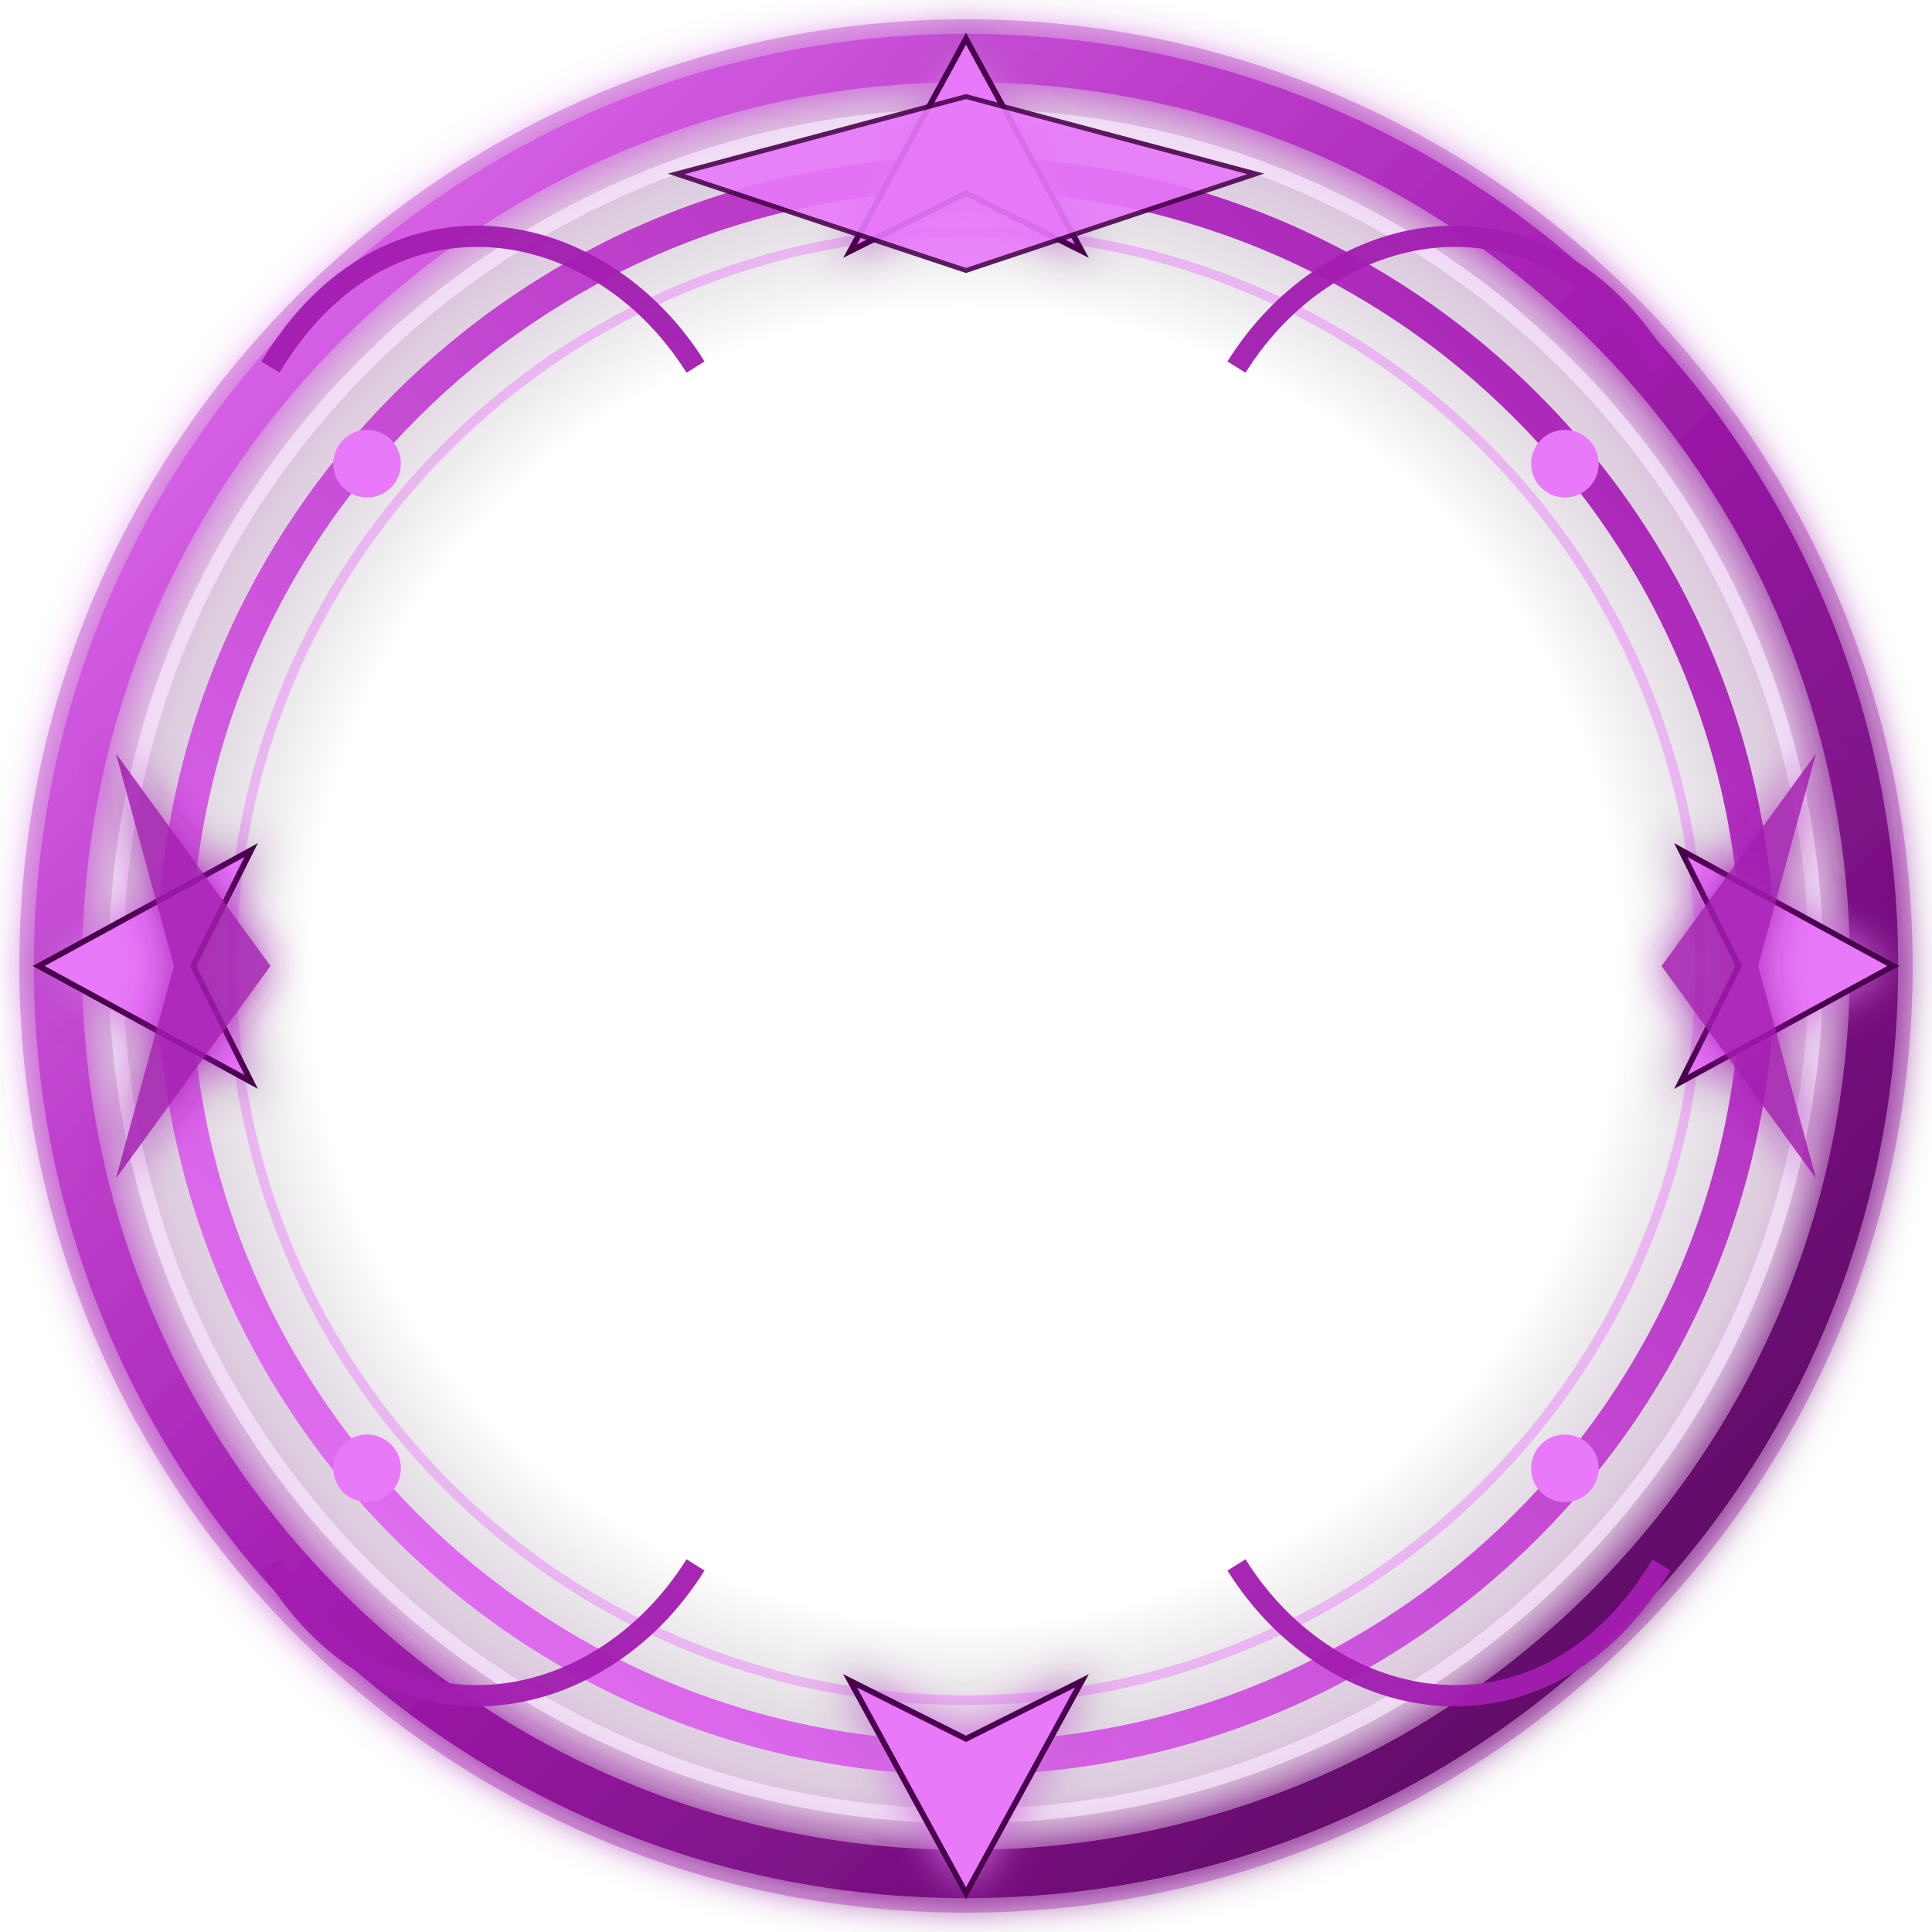
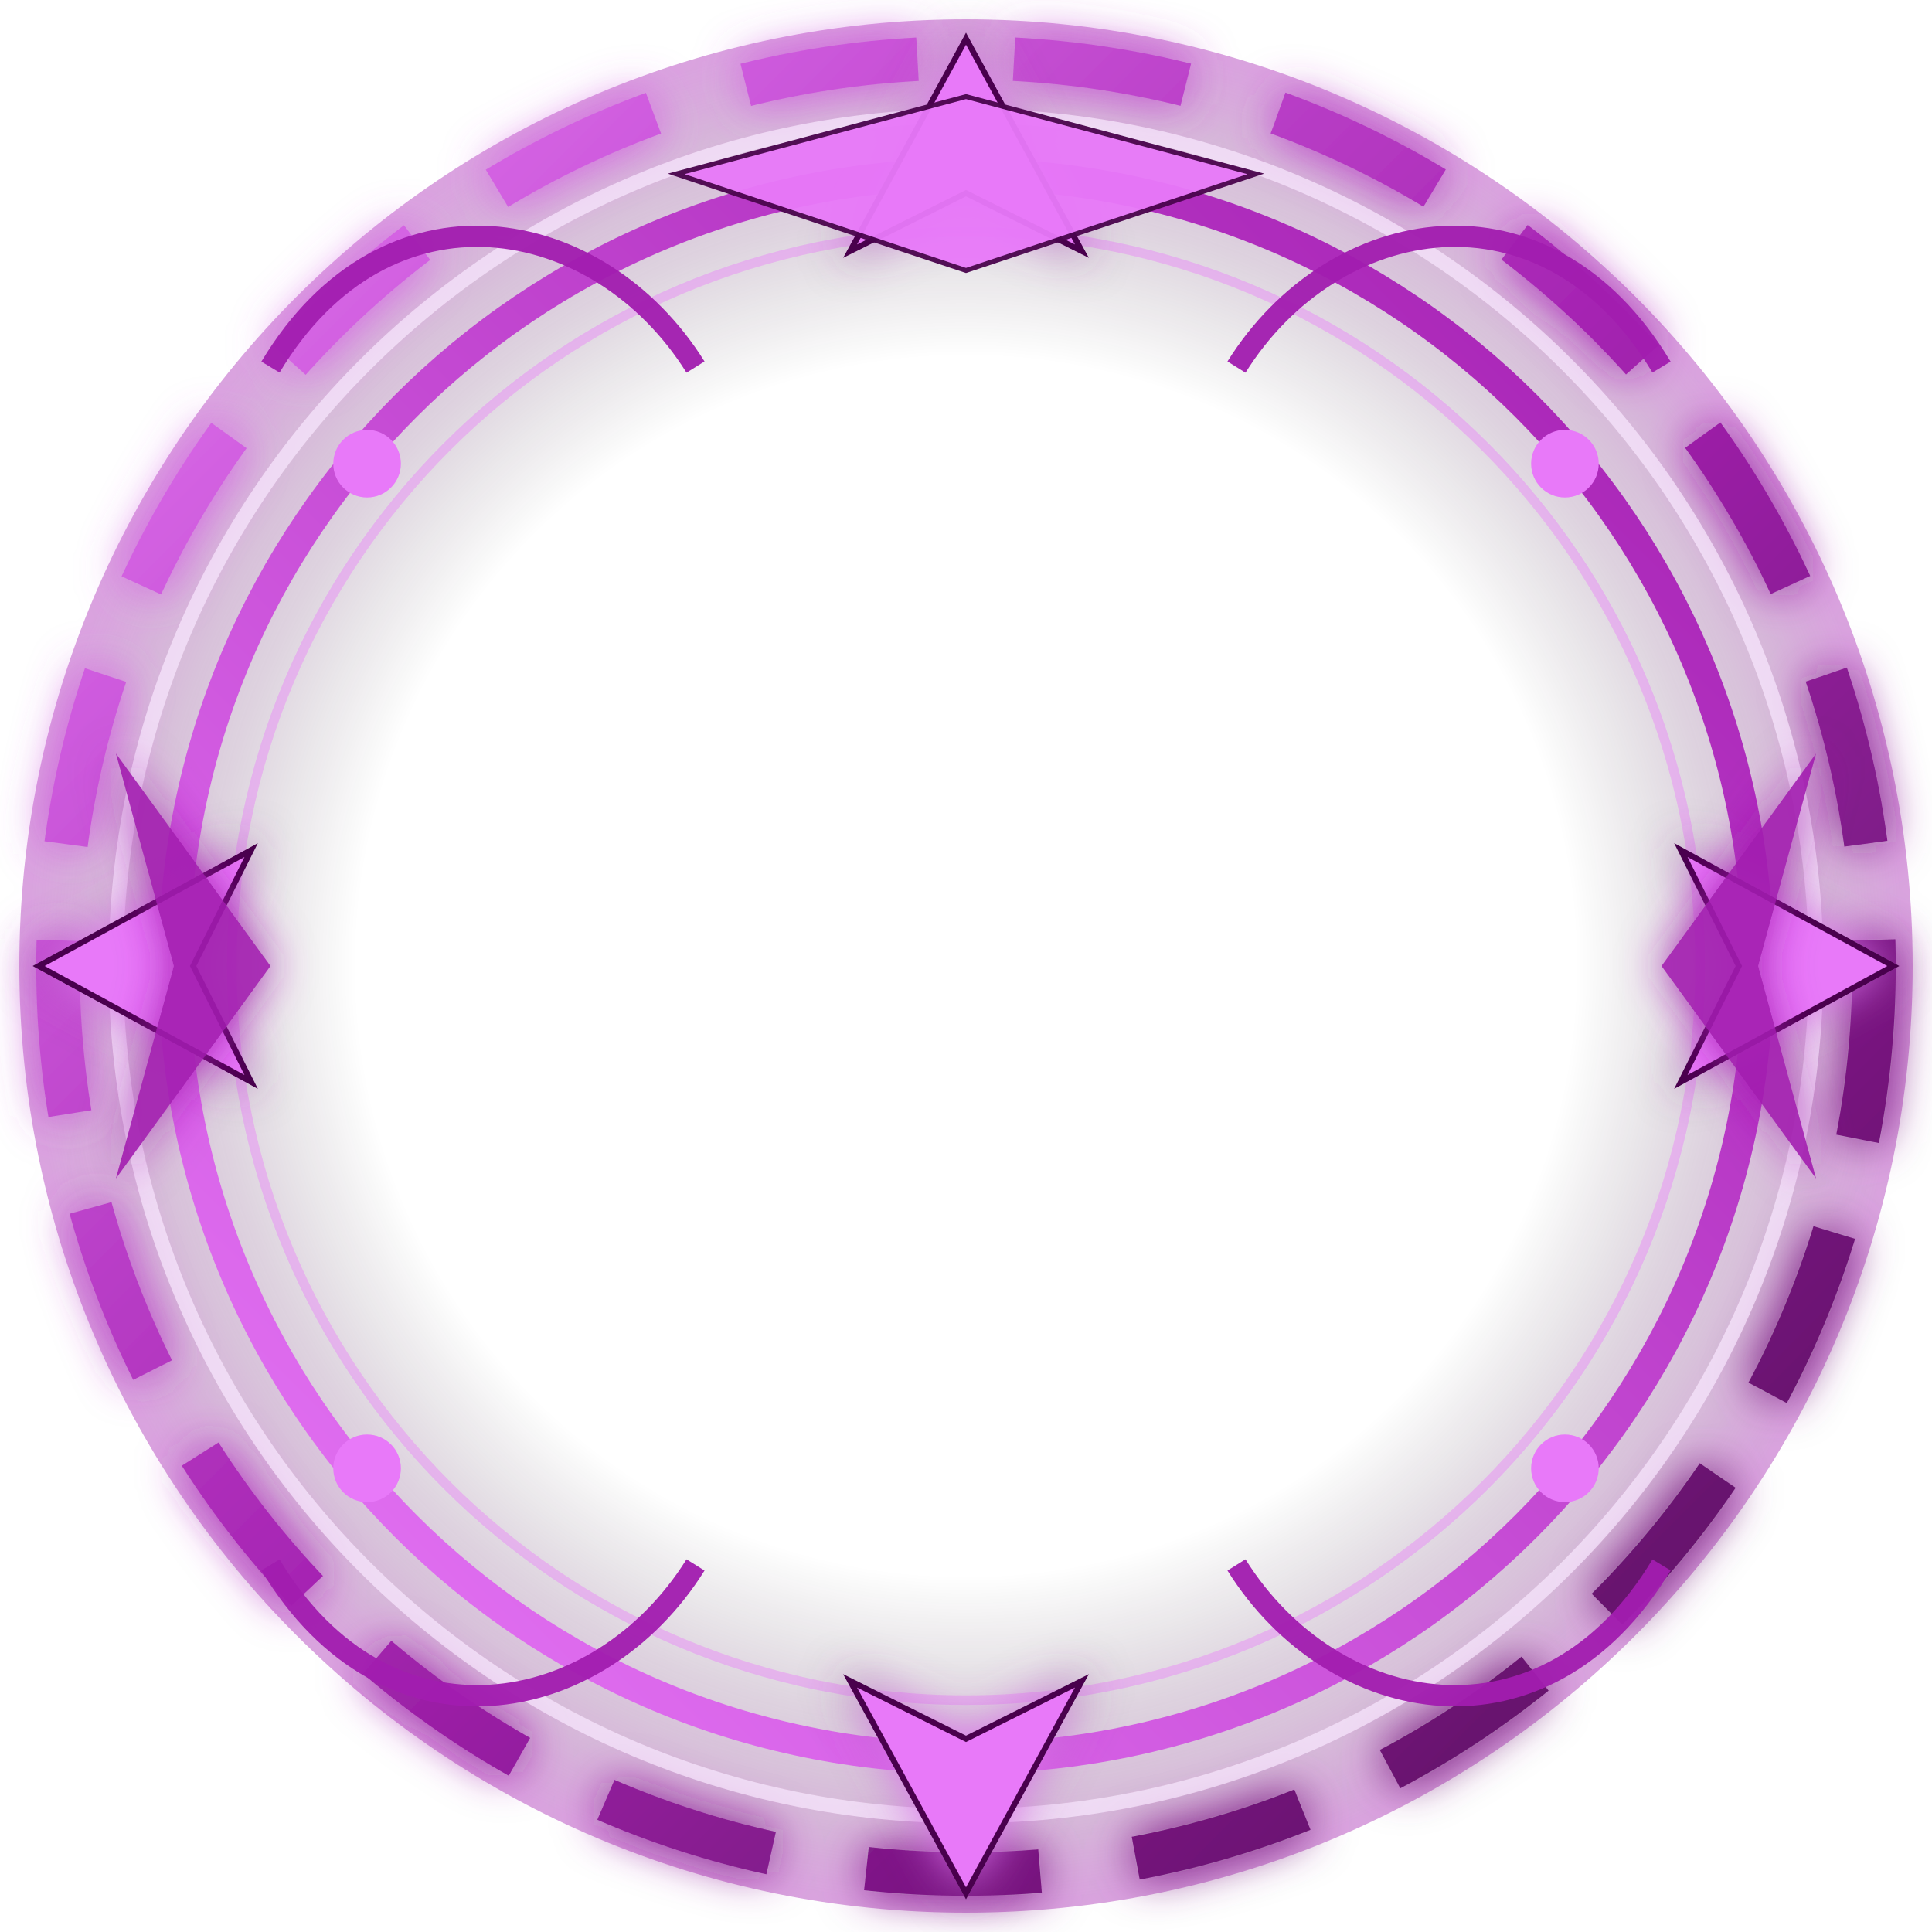
<svg xmlns="http://www.w3.org/2000/svg" viewBox="0 0 200 200" fill="none">
  <defs>
    <linearGradient id="a-void" x1="0" y1="0" x2="1" y2="1">
-       <stop offset="0%" stop-color="#E879F9" />
+       <stop offset="0%" stop-color="#E879F9">
+         <animate attributeName="stop-color" values="#E879F9;#A21CAF;#E879F9" dur="3s" repeatCount="indefinite" />
+       </stop>
      <stop offset="50%" stop-color="#A21CAF" />
-       <stop offset="100%" stop-color="#4A044E" />
+       <stop offset="100%" stop-color="#4A044E">
+         <animate attributeName="stop-color" values="#4A044E;#E879F9;#4A044E" dur="3s" repeatCount="indefinite" />
+       </stop>
    </linearGradient>
    <linearGradient id="b-void" x1="1" y1="0" x2="0" y2="1">
      <stop offset="0%" stop-color="#A21CAF" />
      <stop offset="100%" stop-color="#E879F9" />
    </linearGradient>
    <radialGradient id="r-void" cx="50%" cy="50%" r="50%">
-       <stop offset="70%" stop-color="transparent" />
-       <stop offset="100%" stop-color="#A21CAF" stop-opacity="0.35" />
+       <stop offset="65%" stop-color="transparent" />
+       <stop offset="100%" stop-color="#A21CAF" stop-opacity="0.4">
+         <animate attributeName="stop-opacity" values="0.25;0.55;0.25" dur="2.2s" repeatCount="indefinite" />
+       </stop>
    </radialGradient>
-     <filter id="gl-void" x="-25%" y="-25%" width="150%" height="150%">
-       <feGaussianBlur stdDeviation="2.2" result="b" />
+     <filter id="gl-void" x="-30%" y="-30%" width="160%" height="160%">
+       <feGaussianBlur stdDeviation="2.4" result="b" />
      <feMerge>
        <feMergeNode in="b" />
        <feMergeNode in="SourceGraphic" />
      </feMerge>
    </filter>
  </defs>
  <circle cx="100" cy="100" r="98" fill="url(#r-void)" />
-   <circle cx="100" cy="100" r="94" stroke="url(#a-void)" stroke-width="5" filter="url(#gl-void)" />
+   <g>
+     <animateTransform attributeName="transform" type="rotate" from="0 100 100" to="360 100 100" dur="12s" repeatCount="indefinite" />
+     <circle cx="100" cy="100" r="94" stroke="url(#a-void)" stroke-width="4.5" stroke-dasharray="18 10" fill="none" filter="url(#gl-void)" opacity="0.95" />
+   </g>
  <circle cx="100" cy="100" r="88" stroke="#FAE8FF" stroke-width="1.5" opacity="0.7" />
-   <circle cx="100" cy="100" r="82" stroke="url(#b-void)" stroke-width="3.5" />
-   <circle cx="100" cy="100" r="76" stroke="#E879F9" stroke-width="1" opacity="0.45" />
-   <g filter="url(#gl-void)" fill="#E879F9" stroke="#4A044E" stroke-width="0.6">
-     <path d="M100 4 L112 26 L100 20 L88 26 Z" />
-     <path d="M100 196 L112 174 L100 180 L88 174 Z" />
-     <path d="M4 100 L26 112 L20 100 L26 88 Z" />
-     <path d="M196 100 L174 112 L180 100 L174 88 Z" />
+   <circle cx="100" cy="100" r="82" stroke="url(#b-void)" stroke-width="3.2" fill="none" />
+   <circle cx="100" cy="100" r="76" stroke="#E879F9" stroke-width="1" opacity="0.4" />
+   <g filter="url(#gl-void)">
+     <animateTransform attributeName="transform" type="rotate" from="360 100 100" to="0 100 100" dur="18s" repeatCount="indefinite" />
+     <g fill="#E879F9" stroke="#4A044E" stroke-width="0.6">
+       <path d="M100 4 L112 26 L100 20 L88 26 Z" />
+       <path d="M100 196 L112 174 L100 180 L88 174 Z" />
+       <path d="M4 100 L26 112 L20 100 L26 88 Z" />
+       <path d="M196 100 L174 112 L180 100 L174 88 Z" />
+     </g>
  </g>
  <g stroke="#A21CAF" stroke-width="2.2" fill="none" opacity="0.95">
    <path d="M28 38 C40 18 62 22 72 38" />
    <path d="M172 38 C160 18 138 22 128 38" />
    <path d="M28 162 C40 182 62 178 72 162" />
    <path d="M172 162 C160 182 138 178 128 162" />
  </g>
  <g fill="#E879F9">
-     <circle cx="38" cy="48" r="3.5" />
-     <circle cx="162" cy="48" r="3.5" />
-     <circle cx="38" cy="152" r="3.5" />
-     <circle cx="162" cy="152" r="3.5" />
+     <circle cx="38" cy="48" r="3.5">
+       <animate attributeName="r" values="3;4.2;3" dur="1.8s" repeatCount="indefinite" />
+     </circle>
+     <circle cx="162" cy="48" r="3.5">
+       <animate attributeName="r" values="3;4.2;3" dur="1.8s" begin="0.4s" repeatCount="indefinite" />
+     </circle>
+     <circle cx="38" cy="152" r="3.5">
+       <animate attributeName="r" values="3;4.2;3" dur="1.8s" begin="0.8s" repeatCount="indefinite" />
+     </circle>
+     <circle cx="162" cy="152" r="3.5">
+       <animate attributeName="r" values="3;4.2;3" dur="1.8s" begin="1.2s" repeatCount="indefinite" />
+     </circle>
  </g>
-   <g fill="#A21CAF" opacity="0.85" filter="url(#gl-void)">
+   <g fill="#A21CAF" opacity="0.9" filter="url(#gl-void)">
    <path d="M12 78 L28 100 L12 122 L18 100 Z" />
    <path d="M188 78 L172 100 L188 122 L182 100 Z" />
  </g>
-   <path d="M70 18 L100 10 L130 18 L100 28 Z" fill="#E879F9" stroke="#4A044E" stroke-width="0.5" opacity="0.9" />
+   <path d="M70 18 L100 10 L130 18 L100 28 Z" fill="#E879F9" stroke="#4A044E" stroke-width="0.5" opacity="0.95">
+     <animate attributeName="opacity" values="0.7;1;0.7" dur="2s" repeatCount="indefinite" />
+   </path>
</svg>
